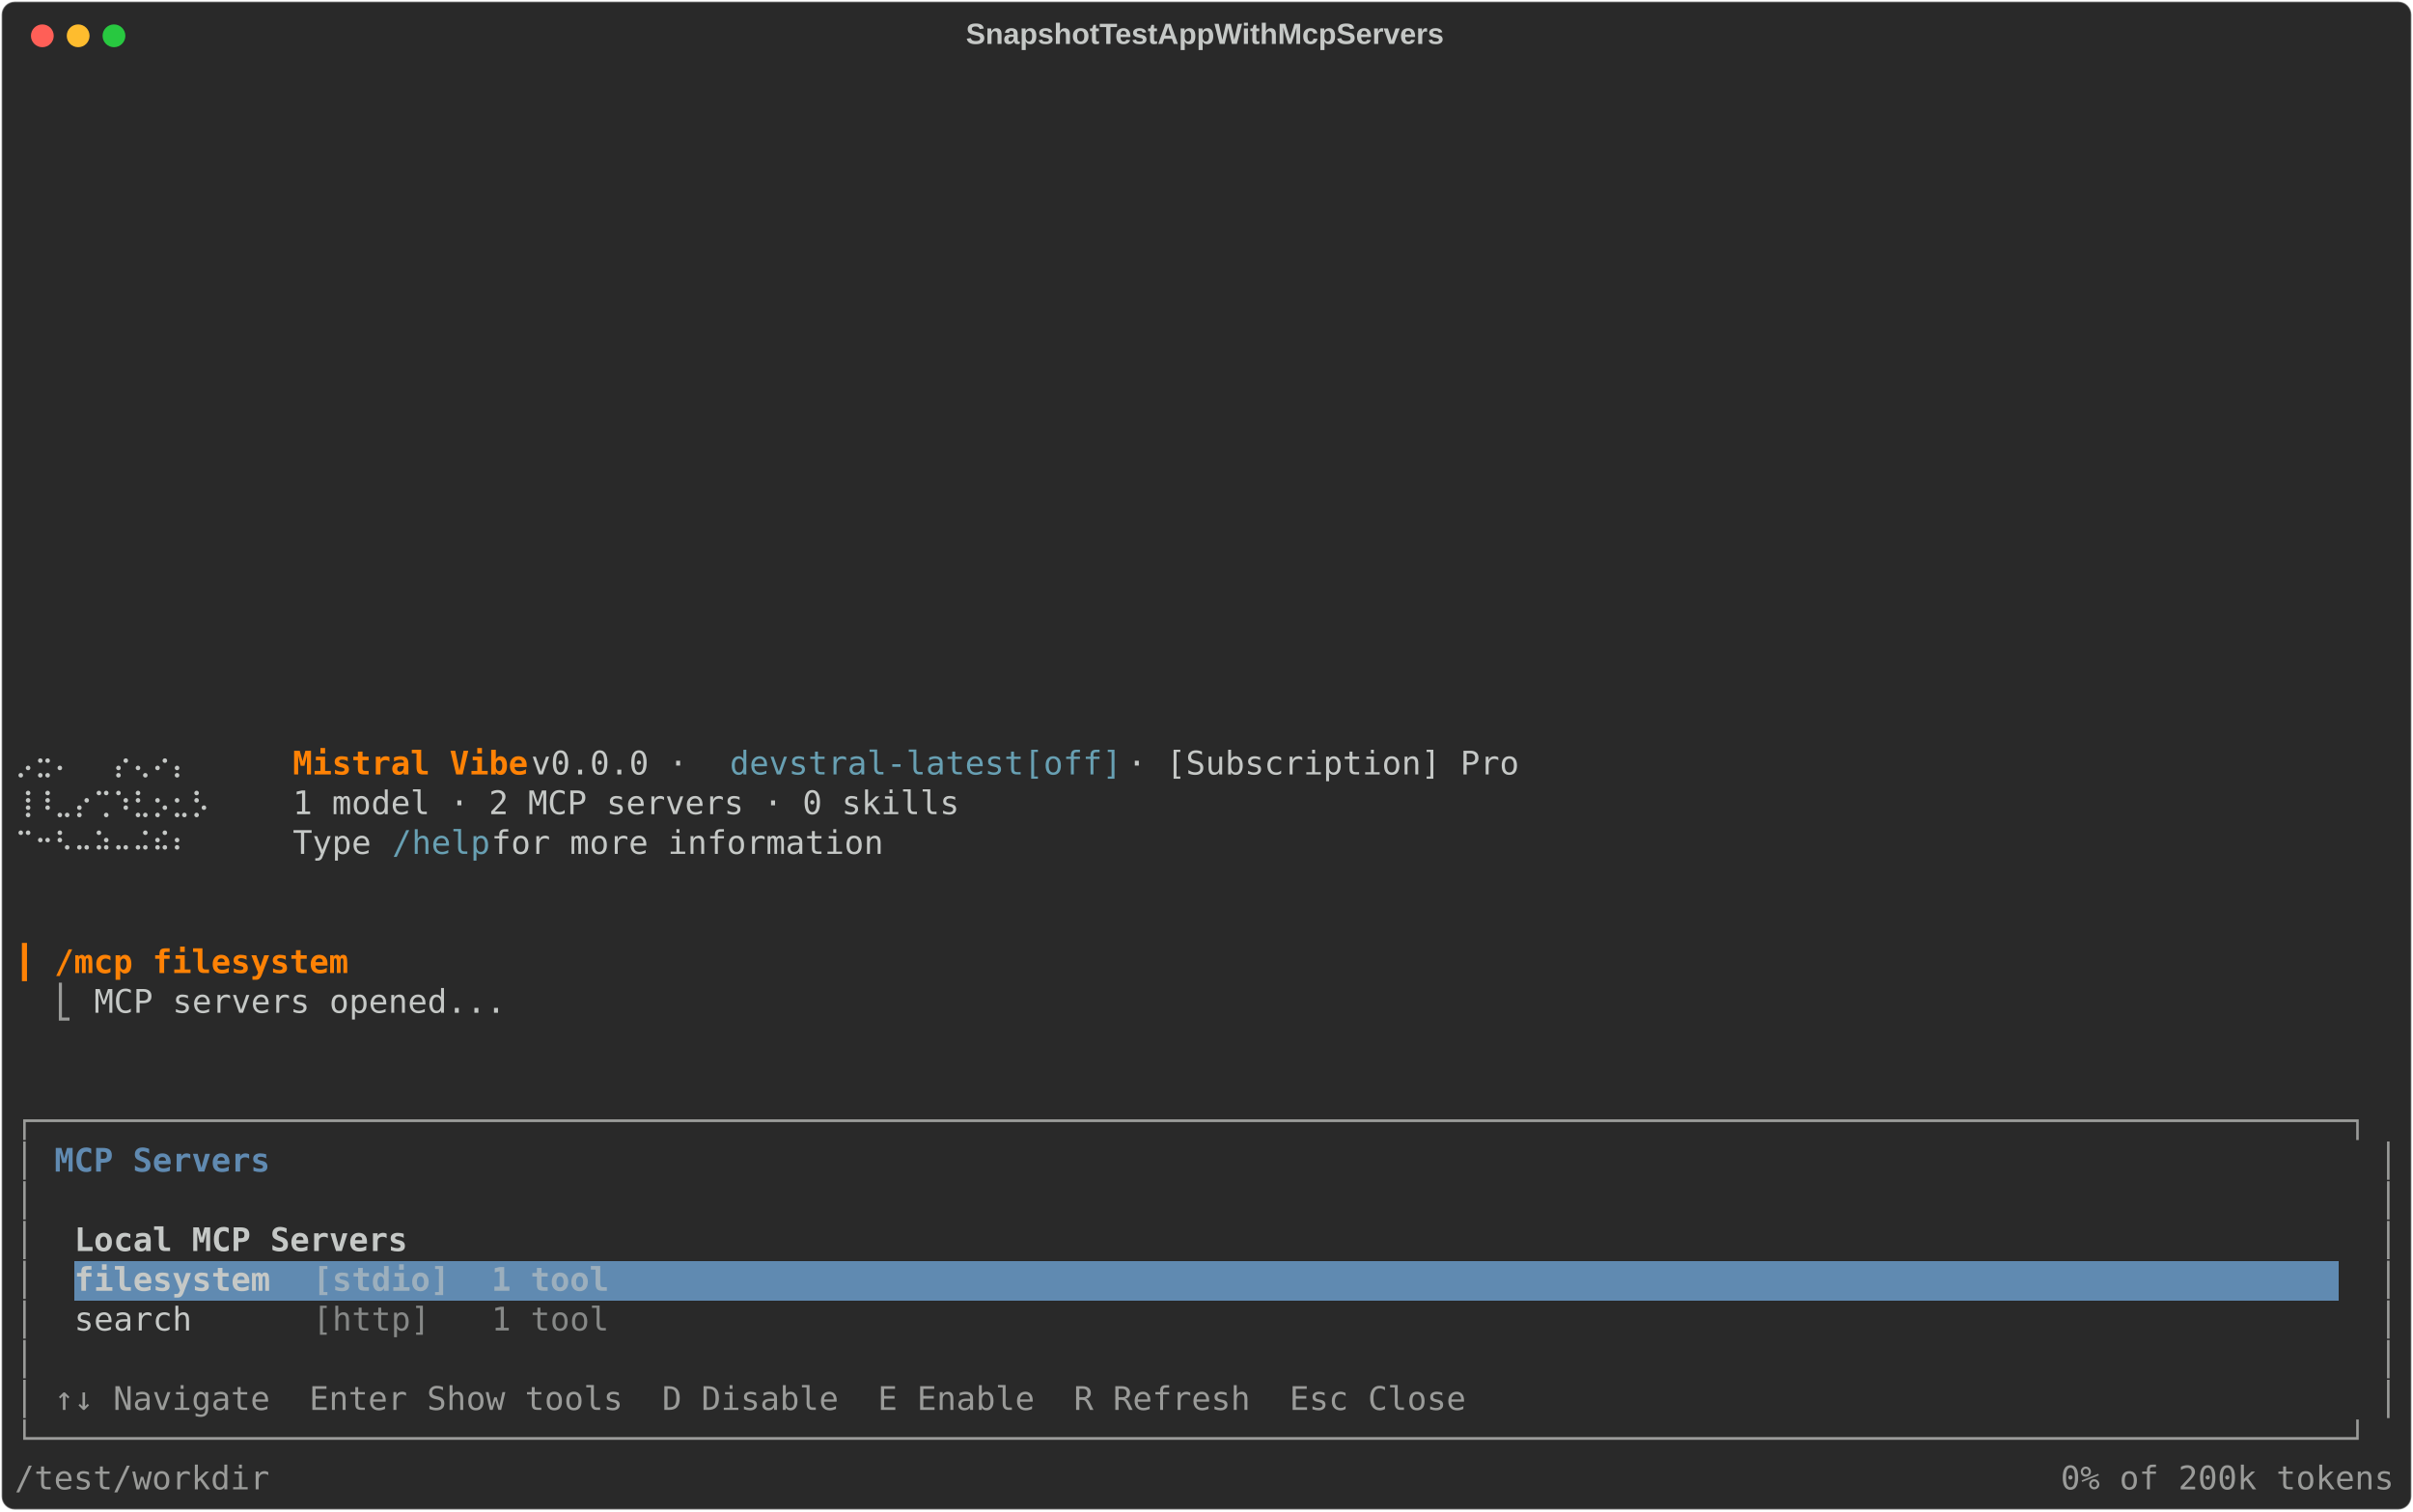
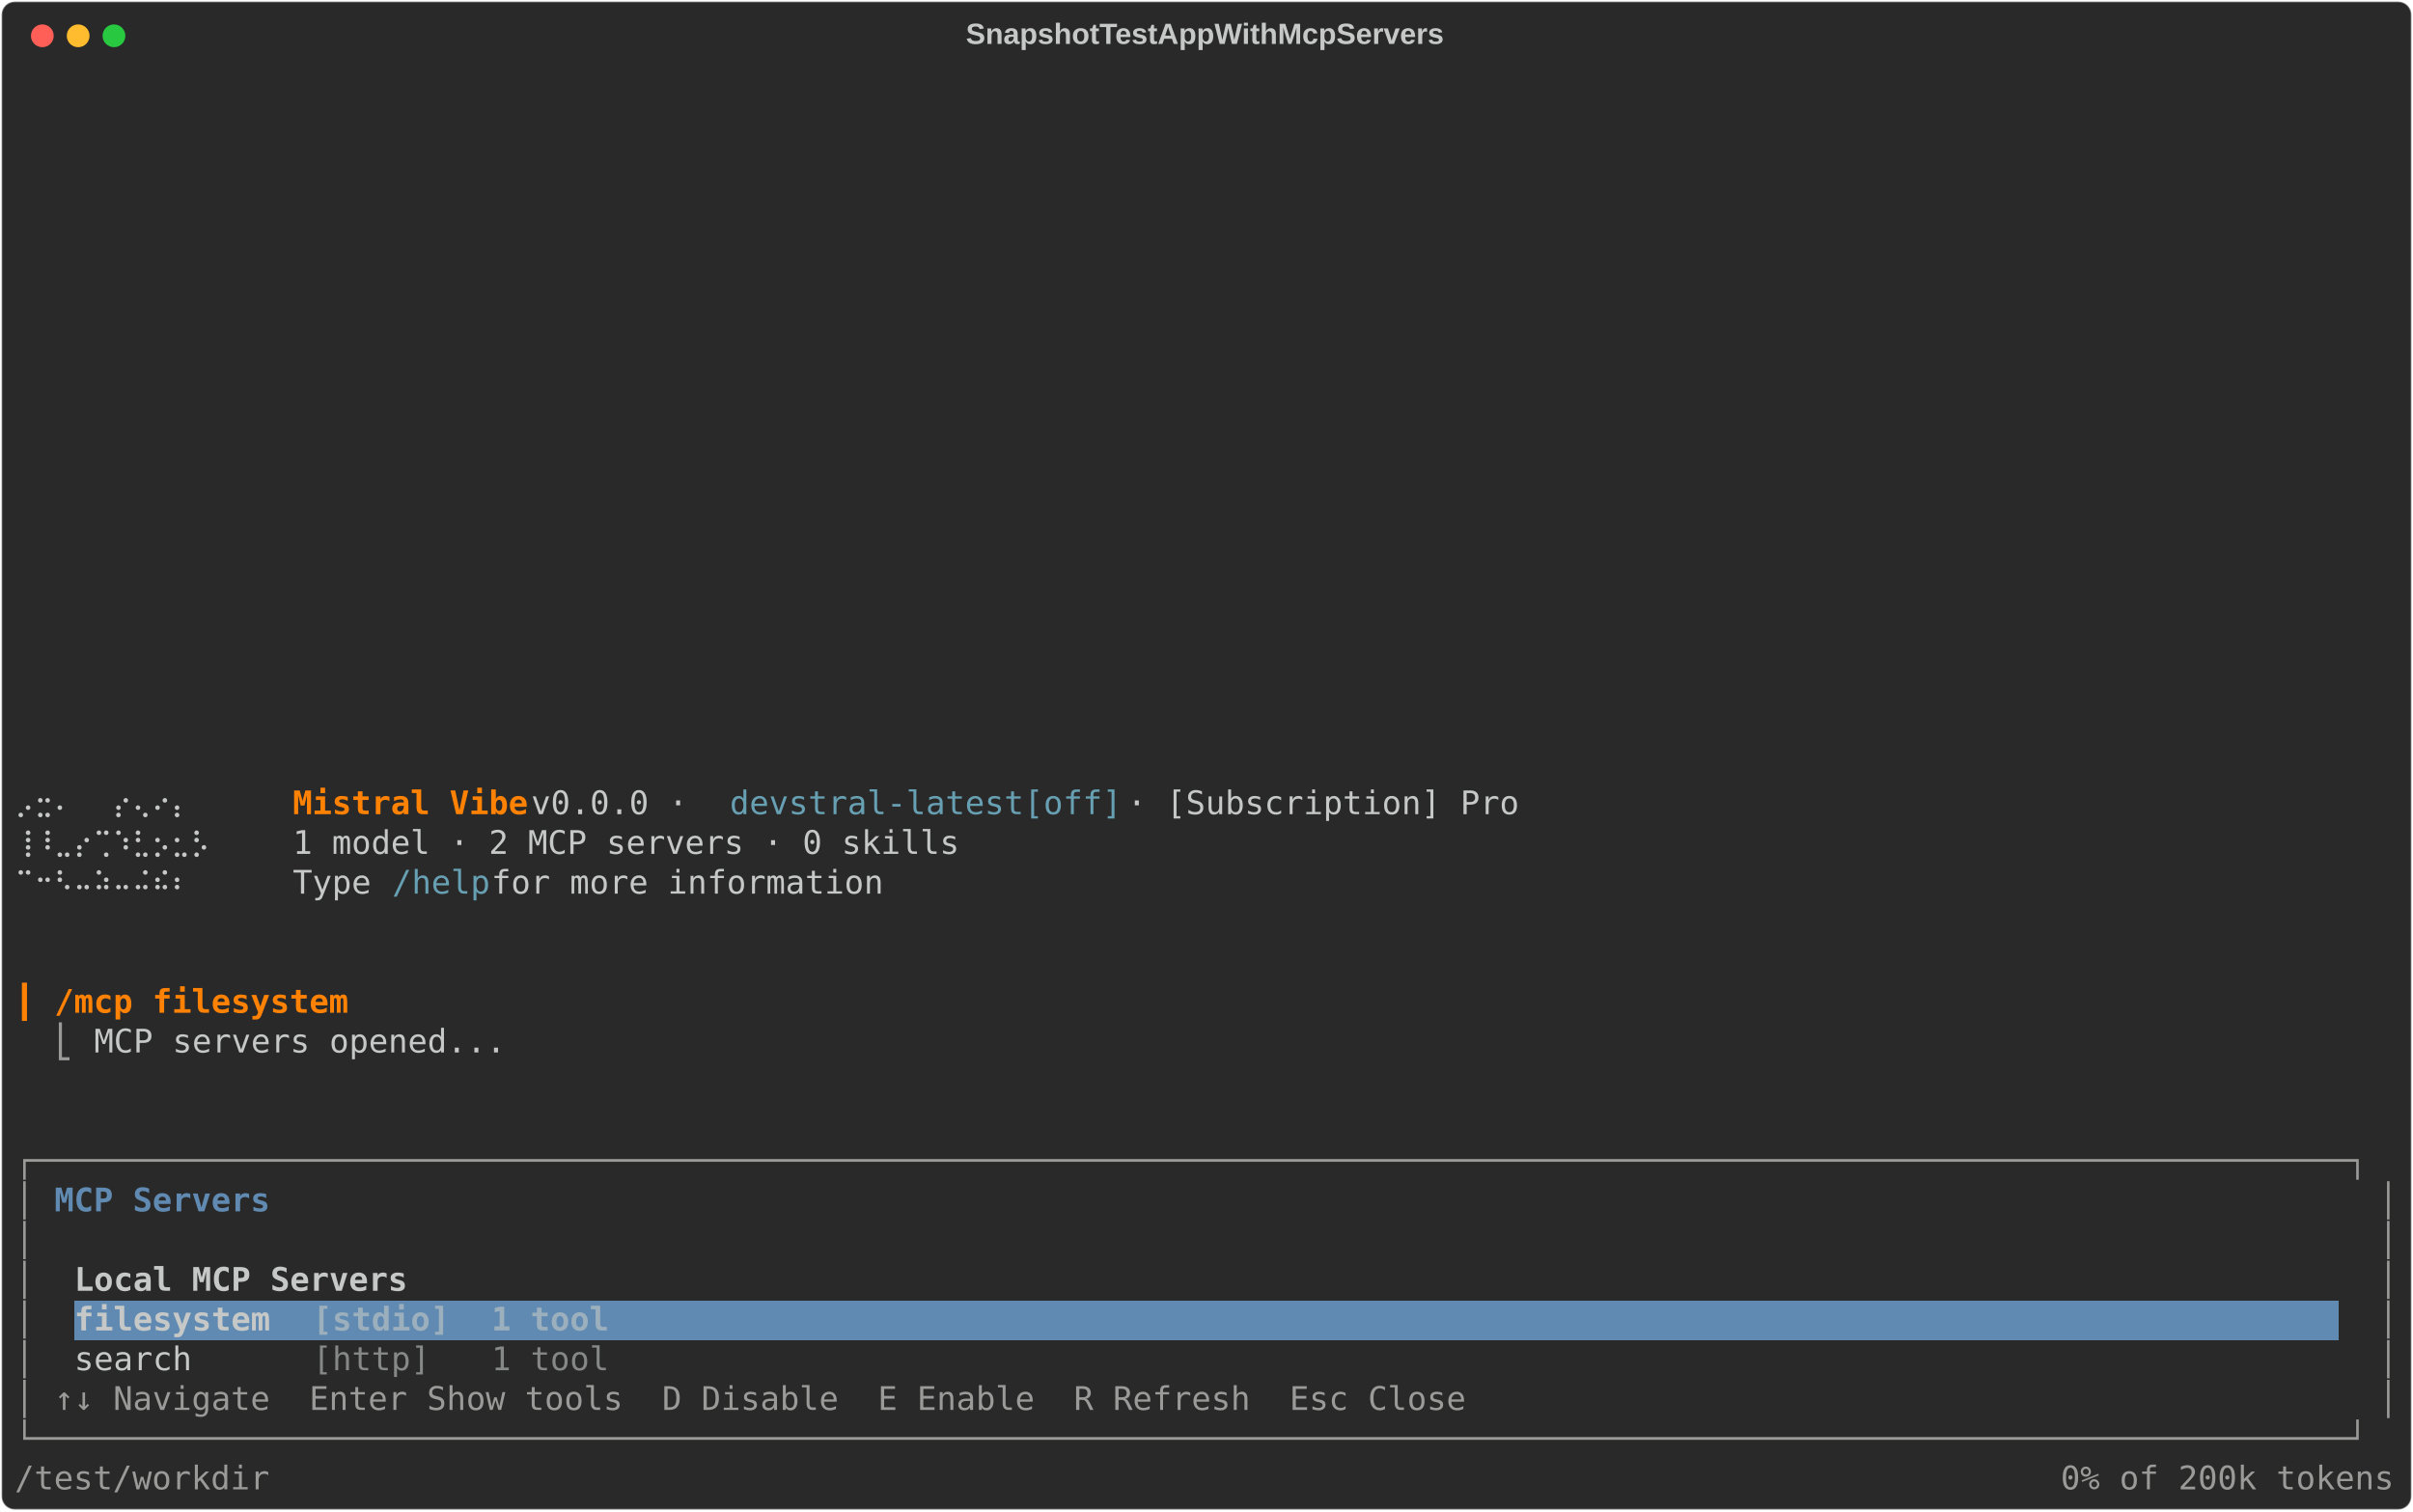
<svg xmlns="http://www.w3.org/2000/svg" class="rich-terminal" viewBox="0 0 1482 928.4">
  <style>

    @font-face {
        font-family: "Fira Code";
        src: local("FiraCode-Regular"),
                url("https://cdnjs.cloudflare.com/ajax/libs/firacode/6.2.0/woff2/FiraCode-Regular.woff2") format("woff2"),
                url("https://cdnjs.cloudflare.com/ajax/libs/firacode/6.2.0/woff/FiraCode-Regular.woff") format("woff");
        font-style: normal;
        font-weight: 400;
    }
    @font-face {
        font-family: "Fira Code";
        src: local("FiraCode-Bold"),
                url("https://cdnjs.cloudflare.com/ajax/libs/firacode/6.2.0/woff2/FiraCode-Bold.woff2") format("woff2"),
                url("https://cdnjs.cloudflare.com/ajax/libs/firacode/6.2.0/woff/FiraCode-Bold.woff") format("woff");
        font-style: bold;
        font-weight: 700;
    }

    .terminal-matrix {
        font-family: Fira Code, monospace;
        font-size: 20px;
        line-height: 24.4px;
        font-variant-east-asian: full-width;
    }

    .terminal-title {
        font-size: 18px;
        font-weight: bold;
        font-family: arial;
    }

    .terminal-r1 { fill: #c5c8c6 }
.terminal-r2 { fill: #ff8205;font-weight: bold }
.terminal-r3 { fill: #68a0b3 }
.terminal-r4 { fill: #ff8205 }
.terminal-r5 { fill: #9a9b99 }
.terminal-r6 { fill: #608ab1;font-weight: bold }
.terminal-r7 { fill: #c5c8c6;font-weight: bold }
.terminal-r8 { fill: #9cafbd;font-weight: bold }
.terminal-r9 { fill: #868887 }
    </style>
  <defs>
    <clipPath id="terminal-clip-terminal">
      <rect x="0" y="0" width="1463.0" height="877.4" />
    </clipPath>
    <clipPath id="terminal-line-0">
      <rect x="0" y="1.5" width="1464" height="24.65" />
    </clipPath>
    <clipPath id="terminal-line-1">
      <rect x="0" y="25.9" width="1464" height="24.65" />
    </clipPath>
    <clipPath id="terminal-line-2">
      <rect x="0" y="50.3" width="1464" height="24.65" />
    </clipPath>
    <clipPath id="terminal-line-3">
      <rect x="0" y="74.7" width="1464" height="24.65" />
    </clipPath>
    <clipPath id="terminal-line-4">
      <rect x="0" y="99.1" width="1464" height="24.65" />
    </clipPath>
    <clipPath id="terminal-line-5">
      <rect x="0" y="123.5" width="1464" height="24.65" />
    </clipPath>
    <clipPath id="terminal-line-6">
      <rect x="0" y="147.9" width="1464" height="24.65" />
    </clipPath>
    <clipPath id="terminal-line-7">
      <rect x="0" y="172.3" width="1464" height="24.65" />
    </clipPath>
    <clipPath id="terminal-line-8">
      <rect x="0" y="196.7" width="1464" height="24.65" />
    </clipPath>
    <clipPath id="terminal-line-9">
      <rect x="0" y="221.1" width="1464" height="24.65" />
    </clipPath>
    <clipPath id="terminal-line-10">
      <rect x="0" y="245.5" width="1464" height="24.65" />
    </clipPath>
    <clipPath id="terminal-line-11">
      <rect x="0" y="269.9" width="1464" height="24.65" />
    </clipPath>
    <clipPath id="terminal-line-12">
      <rect x="0" y="294.3" width="1464" height="24.65" />
    </clipPath>
    <clipPath id="terminal-line-13">
      <rect x="0" y="318.7" width="1464" height="24.65" />
    </clipPath>
    <clipPath id="terminal-line-14">
      <rect x="0" y="343.1" width="1464" height="24.65" />
    </clipPath>
    <clipPath id="terminal-line-15">
      <rect x="0" y="367.5" width="1464" height="24.65" />
    </clipPath>
    <clipPath id="terminal-line-16">
      <rect x="0" y="391.9" width="1464" height="24.65" />
    </clipPath>
    <clipPath id="terminal-line-17">
      <rect x="0" y="416.3" width="1464" height="24.65" />
    </clipPath>
    <clipPath id="terminal-line-18">
      <rect x="0" y="440.7" width="1464" height="24.65" />
    </clipPath>
    <clipPath id="terminal-line-19">
      <rect x="0" y="465.1" width="1464" height="24.65" />
    </clipPath>
    <clipPath id="terminal-line-20">
      <rect x="0" y="489.5" width="1464" height="24.65" />
    </clipPath>
    <clipPath id="terminal-line-21">
      <rect x="0" y="513.9" width="1464" height="24.65" />
    </clipPath>
    <clipPath id="terminal-line-22">
      <rect x="0" y="538.3" width="1464" height="24.65" />
    </clipPath>
    <clipPath id="terminal-line-23">
      <rect x="0" y="562.7" width="1464" height="24.65" />
    </clipPath>
    <clipPath id="terminal-line-24">
      <rect x="0" y="587.1" width="1464" height="24.65" />
    </clipPath>
    <clipPath id="terminal-line-25">
      <rect x="0" y="611.5" width="1464" height="24.65" />
    </clipPath>
    <clipPath id="terminal-line-26">
      <rect x="0" y="635.9" width="1464" height="24.65" />
    </clipPath>
    <clipPath id="terminal-line-27">
      <rect x="0" y="660.3" width="1464" height="24.65" />
    </clipPath>
    <clipPath id="terminal-line-28">
      <rect x="0" y="684.7" width="1464" height="24.65" />
    </clipPath>
    <clipPath id="terminal-line-29">
      <rect x="0" y="709.1" width="1464" height="24.65" />
    </clipPath>
    <clipPath id="terminal-line-30">
      <rect x="0" y="733.5" width="1464" height="24.65" />
    </clipPath>
    <clipPath id="terminal-line-31">
      <rect x="0" y="757.9" width="1464" height="24.65" />
    </clipPath>
    <clipPath id="terminal-line-32">
      <rect x="0" y="782.3" width="1464" height="24.65" />
    </clipPath>
    <clipPath id="terminal-line-33">
      <rect x="0" y="806.7" width="1464" height="24.65" />
    </clipPath>
    <clipPath id="terminal-line-34">
      <rect x="0" y="831.1" width="1464" height="24.65" />
    </clipPath>
  </defs>
  <rect fill="#292929" stroke="rgba(255,255,255,0.35)" stroke-width="1" x="1" y="1" width="1480" height="926.4" rx="8" />
  <text class="terminal-title" fill="#c5c8c6" text-anchor="middle" x="740" y="27">SnapshotTestAppWithMcpServers</text>
  <g transform="translate(26,22)">
    <circle cx="0" cy="0" r="7" fill="#ff5f57" />
    <circle cx="22" cy="0" r="7" fill="#febc2e" />
    <circle cx="44" cy="0" r="7" fill="#28c840" />
  </g>
  <g transform="translate(9, 41)" clip-path="url(#terminal-clip-terminal)">
-     <rect fill="#608ab1" x="36.6" y="733.5" width="146.4" height="24.65" shape-rendering="crispEdges" />
-     <rect fill="#608ab1" x="183" y="733.5" width="109.8" height="24.65" shape-rendering="crispEdges" />
-     <rect fill="#608ab1" x="292.8" y="733.5" width="97.6" height="24.65" shape-rendering="crispEdges" />
-     <rect fill="#608ab1" x="390.4" y="733.5" width="1037" height="24.65" shape-rendering="crispEdges" />
+     <rect fill="#608ab1" x="36.6" y="757.9" width="146.4" height="24.65" shape-rendering="crispEdges" />
+     <rect fill="#608ab1" x="183" y="757.9" width="109.8" height="24.65" shape-rendering="crispEdges" />
+     <rect fill="#608ab1" x="292.8" y="757.9" width="97.6" height="24.65" shape-rendering="crispEdges" />
+     <rect fill="#608ab1" x="390.4" y="757.9" width="1037" height="24.65" shape-rendering="crispEdges" />
    <g class="terminal-matrix">
      <text class="terminal-r1" x="1464" y="20" textLength="12.2" clip-path="url(#terminal-line-0)">
</text>
      <text class="terminal-r1" x="1464" y="44.4" textLength="12.2" clip-path="url(#terminal-line-1)">
</text>
      <text class="terminal-r1" x="1464" y="68.8" textLength="12.2" clip-path="url(#terminal-line-2)">
</text>
      <text class="terminal-r1" x="1464" y="93.2" textLength="12.2" clip-path="url(#terminal-line-3)">
</text>
      <text class="terminal-r1" x="1464" y="117.6" textLength="12.2" clip-path="url(#terminal-line-4)">
</text>
      <text class="terminal-r1" x="1464" y="142" textLength="12.2" clip-path="url(#terminal-line-5)">
</text>
      <text class="terminal-r1" x="1464" y="166.4" textLength="12.2" clip-path="url(#terminal-line-6)">
</text>
      <text class="terminal-r1" x="1464" y="190.8" textLength="12.2" clip-path="url(#terminal-line-7)">
</text>
      <text class="terminal-r1" x="1464" y="215.2" textLength="12.2" clip-path="url(#terminal-line-8)">
</text>
      <text class="terminal-r1" x="1464" y="239.6" textLength="12.2" clip-path="url(#terminal-line-9)">
</text>
      <text class="terminal-r1" x="1464" y="264" textLength="12.2" clip-path="url(#terminal-line-10)">
</text>
      <text class="terminal-r1" x="1464" y="288.4" textLength="12.2" clip-path="url(#terminal-line-11)">
</text>
      <text class="terminal-r1" x="1464" y="312.8" textLength="12.2" clip-path="url(#terminal-line-12)">
</text>
      <text class="terminal-r1" x="1464" y="337.2" textLength="12.2" clip-path="url(#terminal-line-13)">
</text>
      <text class="terminal-r1" x="1464" y="361.6" textLength="12.2" clip-path="url(#terminal-line-14)">
</text>
      <text class="terminal-r1" x="1464" y="386" textLength="12.2" clip-path="url(#terminal-line-15)">
</text>
      <text class="terminal-r1" x="1464" y="410.4" textLength="12.2" clip-path="url(#terminal-line-16)">
</text>
-       <text class="terminal-r1" x="0" y="434.8" textLength="134.2" clip-path="url(#terminal-line-17)">  ⡠⣒⠄  ⡔⢄⠔⡄</text>
-       <text class="terminal-r2" x="170.8" y="434.8" textLength="146.4" clip-path="url(#terminal-line-17)">Mistral Vibe</text>
-       <text class="terminal-r1" x="317.2" y="434.8" textLength="122" clip-path="url(#terminal-line-17)"> v0.0.0 · </text>
-       <text class="terminal-r3" x="439.2" y="434.8" textLength="244" clip-path="url(#terminal-line-17)">devstral-latest[off]</text>
-       <text class="terminal-r1" x="683.2" y="434.8" textLength="256.2" clip-path="url(#terminal-line-17)"> · [Subscription] Pro</text>
      <text class="terminal-r1" x="1464" y="434.8" textLength="12.2" clip-path="url(#terminal-line-17)">
</text>
-       <text class="terminal-r1" x="0" y="459.2" textLength="134.2" clip-path="url(#terminal-line-18)"> ⢸⠸⣀⡔⢉⠱⣃⡢⣂⡣</text>
-       <text class="terminal-r1" x="170.8" y="459.2" textLength="414.8" clip-path="url(#terminal-line-18)">1 model · 2 MCP servers · 0 skills</text>
+       <text class="terminal-r1" x="0" y="459.2" textLength="134.2" clip-path="url(#terminal-line-18)">  ⡠⣒⠄  ⡔⢄⠔⡄</text>
+       <text class="terminal-r2" x="170.8" y="459.2" textLength="146.4" clip-path="url(#terminal-line-18)">Mistral Vibe</text>
+       <text class="terminal-r1" x="317.2" y="459.2" textLength="122" clip-path="url(#terminal-line-18)"> v0.0.0 · </text>
+       <text class="terminal-r3" x="439.2" y="459.2" textLength="244" clip-path="url(#terminal-line-18)">devstral-latest[off]</text>
+       <text class="terminal-r1" x="683.2" y="459.2" textLength="256.2" clip-path="url(#terminal-line-18)"> · [Subscription] Pro</text>
      <text class="terminal-r1" x="1464" y="459.2" textLength="12.2" clip-path="url(#terminal-line-18)">
</text>
-       <text class="terminal-r1" x="0" y="483.6" textLength="134.2" clip-path="url(#terminal-line-19)">  ⠉⠒⠣⠤⠵⠤⠬⠮⠆</text>
-       <text class="terminal-r1" x="170.8" y="483.6" textLength="61" clip-path="url(#terminal-line-19)">Type </text>
-       <text class="terminal-r3" x="231.8" y="483.6" textLength="61" clip-path="url(#terminal-line-19)">/help</text>
-       <text class="terminal-r1" x="292.8" y="483.6" textLength="256.2" clip-path="url(#terminal-line-19)"> for more information</text>
+       <text class="terminal-r1" x="0" y="483.6" textLength="134.2" clip-path="url(#terminal-line-19)"> ⢸⠸⣀⡔⢉⠱⣃⡢⣂⡣</text>
+       <text class="terminal-r1" x="170.8" y="483.6" textLength="414.8" clip-path="url(#terminal-line-19)">1 model · 2 MCP servers · 0 skills</text>
      <text class="terminal-r1" x="1464" y="483.6" textLength="12.2" clip-path="url(#terminal-line-19)">
</text>
+       <text class="terminal-r1" x="0" y="508" textLength="134.2" clip-path="url(#terminal-line-20)">  ⠉⠒⠣⠤⠵⠤⠬⠮⠆</text>
+       <text class="terminal-r1" x="170.8" y="508" textLength="61" clip-path="url(#terminal-line-20)">Type </text>
+       <text class="terminal-r3" x="231.8" y="508" textLength="61" clip-path="url(#terminal-line-20)">/help</text>
+       <text class="terminal-r1" x="292.8" y="508" textLength="256.2" clip-path="url(#terminal-line-20)"> for more information</text>
      <text class="terminal-r1" x="1464" y="508" textLength="12.2" clip-path="url(#terminal-line-20)">
</text>
      <text class="terminal-r1" x="1464" y="532.4" textLength="12.2" clip-path="url(#terminal-line-21)">
</text>
-       <text class="terminal-r4" x="0" y="556.8" textLength="12.2" clip-path="url(#terminal-line-22)">┃</text>
-       <text class="terminal-r2" x="24.4" y="556.8" textLength="183" clip-path="url(#terminal-line-22)">/mcp filesystem</text>
      <text class="terminal-r1" x="1464" y="556.8" textLength="12.2" clip-path="url(#terminal-line-22)">
</text>
-       <text class="terminal-r5" x="24.4" y="581.2" textLength="12.2" clip-path="url(#terminal-line-23)">⎣</text>
-       <text class="terminal-r1" x="48.8" y="581.2" textLength="256.2" clip-path="url(#terminal-line-23)">MCP servers opened...</text>
+       <text class="terminal-r4" x="0" y="581.2" textLength="12.2" clip-path="url(#terminal-line-23)">┃</text>
+       <text class="terminal-r2" x="24.4" y="581.2" textLength="183" clip-path="url(#terminal-line-23)">/mcp filesystem</text>
      <text class="terminal-r1" x="1464" y="581.2" textLength="12.2" clip-path="url(#terminal-line-23)">
</text>
+       <text class="terminal-r5" x="24.4" y="605.6" textLength="12.2" clip-path="url(#terminal-line-24)">⎣</text>
+       <text class="terminal-r1" x="48.8" y="605.6" textLength="256.2" clip-path="url(#terminal-line-24)">MCP servers opened...</text>
      <text class="terminal-r1" x="1464" y="605.6" textLength="12.2" clip-path="url(#terminal-line-24)">
</text>
      <text class="terminal-r1" x="1464" y="630" textLength="12.2" clip-path="url(#terminal-line-25)">
</text>
-       <text class="terminal-r5" x="0" y="654.4" textLength="1464" clip-path="url(#terminal-line-26)">┌──────────────────────────────────────────────────────────────────────────────────────────────────────────────────────┐</text>
      <text class="terminal-r1" x="1464" y="654.4" textLength="12.2" clip-path="url(#terminal-line-26)">
</text>
-       <text class="terminal-r5" x="0" y="678.8" textLength="12.2" clip-path="url(#terminal-line-27)">│</text>
-       <text class="terminal-r6" x="24.4" y="678.8" textLength="134.2" clip-path="url(#terminal-line-27)">MCP Servers</text>
-       <text class="terminal-r5" x="1451.8" y="678.8" textLength="12.2" clip-path="url(#terminal-line-27)">│</text>
+       <text class="terminal-r5" x="0" y="678.8" textLength="1464" clip-path="url(#terminal-line-27)">┌──────────────────────────────────────────────────────────────────────────────────────────────────────────────────────┐</text>
      <text class="terminal-r1" x="1464" y="678.8" textLength="12.2" clip-path="url(#terminal-line-27)">
</text>
      <text class="terminal-r5" x="0" y="703.2" textLength="12.2" clip-path="url(#terminal-line-28)">│</text>
+       <text class="terminal-r6" x="24.4" y="703.2" textLength="134.2" clip-path="url(#terminal-line-28)">MCP Servers</text>
      <text class="terminal-r5" x="1451.8" y="703.2" textLength="12.2" clip-path="url(#terminal-line-28)">│</text>
      <text class="terminal-r1" x="1464" y="703.2" textLength="12.2" clip-path="url(#terminal-line-28)">
</text>
      <text class="terminal-r5" x="0" y="727.6" textLength="12.2" clip-path="url(#terminal-line-29)">│</text>
-       <text class="terminal-r7" x="36.6" y="727.6" textLength="207.4" clip-path="url(#terminal-line-29)">Local MCP Servers</text>
      <text class="terminal-r5" x="1451.8" y="727.6" textLength="12.2" clip-path="url(#terminal-line-29)">│</text>
      <text class="terminal-r1" x="1464" y="727.6" textLength="12.2" clip-path="url(#terminal-line-29)">
</text>
      <text class="terminal-r5" x="0" y="752" textLength="12.2" clip-path="url(#terminal-line-30)">│</text>
-       <text class="terminal-r7" x="36.6" y="752" textLength="146.4" clip-path="url(#terminal-line-30)">  filesystem</text>
-       <text class="terminal-r8" x="183" y="752" textLength="109.8" clip-path="url(#terminal-line-30)">  [stdio]</text>
-       <text class="terminal-r8" x="292.8" y="752" textLength="97.6" clip-path="url(#terminal-line-30)">  1 tool</text>
+       <text class="terminal-r7" x="36.6" y="752" textLength="207.4" clip-path="url(#terminal-line-30)">Local MCP Servers</text>
      <text class="terminal-r5" x="1451.8" y="752" textLength="12.2" clip-path="url(#terminal-line-30)">│</text>
      <text class="terminal-r1" x="1464" y="752" textLength="12.2" clip-path="url(#terminal-line-30)">
</text>
      <text class="terminal-r5" x="0" y="776.4" textLength="12.2" clip-path="url(#terminal-line-31)">│</text>
-       <text class="terminal-r1" x="36.6" y="776.4" textLength="146.4" clip-path="url(#terminal-line-31)">  search    </text>
-       <text class="terminal-r9" x="183" y="776.4" textLength="109.8" clip-path="url(#terminal-line-31)">  [http] </text>
-       <text class="terminal-r9" x="292.8" y="776.4" textLength="97.6" clip-path="url(#terminal-line-31)">  1 tool</text>
+       <text class="terminal-r7" x="36.6" y="776.4" textLength="146.4" clip-path="url(#terminal-line-31)">  filesystem</text>
+       <text class="terminal-r8" x="183" y="776.4" textLength="109.8" clip-path="url(#terminal-line-31)">  [stdio]</text>
+       <text class="terminal-r8" x="292.8" y="776.4" textLength="97.6" clip-path="url(#terminal-line-31)">  1 tool</text>
      <text class="terminal-r5" x="1451.8" y="776.4" textLength="12.2" clip-path="url(#terminal-line-31)">│</text>
      <text class="terminal-r1" x="1464" y="776.4" textLength="12.2" clip-path="url(#terminal-line-31)">
</text>
      <text class="terminal-r5" x="0" y="800.8" textLength="12.2" clip-path="url(#terminal-line-32)">│</text>
+       <text class="terminal-r1" x="36.6" y="800.8" textLength="146.4" clip-path="url(#terminal-line-32)">  search    </text>
+       <text class="terminal-r9" x="183" y="800.8" textLength="109.8" clip-path="url(#terminal-line-32)">  [http] </text>
+       <text class="terminal-r9" x="292.8" y="800.8" textLength="97.6" clip-path="url(#terminal-line-32)">  1 tool</text>
      <text class="terminal-r5" x="1451.8" y="800.8" textLength="12.2" clip-path="url(#terminal-line-32)">│</text>
      <text class="terminal-r1" x="1464" y="800.8" textLength="12.2" clip-path="url(#terminal-line-32)">
</text>
      <text class="terminal-r5" x="0" y="825.2" textLength="12.2" clip-path="url(#terminal-line-33)">│</text>
      <text class="terminal-r5" x="24.4" y="825.2" textLength="878.4" clip-path="url(#terminal-line-33)">↑↓ Navigate  Enter Show tools  D Disable  E Enable  R Refresh  Esc Close</text>
      <text class="terminal-r5" x="1451.8" y="825.2" textLength="12.2" clip-path="url(#terminal-line-33)">│</text>
      <text class="terminal-r1" x="1464" y="825.2" textLength="12.2" clip-path="url(#terminal-line-33)">
</text>
      <text class="terminal-r5" x="0" y="849.6" textLength="1464" clip-path="url(#terminal-line-34)">└──────────────────────────────────────────────────────────────────────────────────────────────────────────────────────┘</text>
      <text class="terminal-r1" x="1464" y="849.6" textLength="12.2" clip-path="url(#terminal-line-34)">
</text>
      <text class="terminal-r5" x="0" y="874" textLength="158.6" clip-path="url(#terminal-line-35)">/test/workdir</text>
      <text class="terminal-r5" x="1256.6" y="874" textLength="207.4" clip-path="url(#terminal-line-35)">0% of 200k tokens</text>
    </g>
  </g>
</svg>
